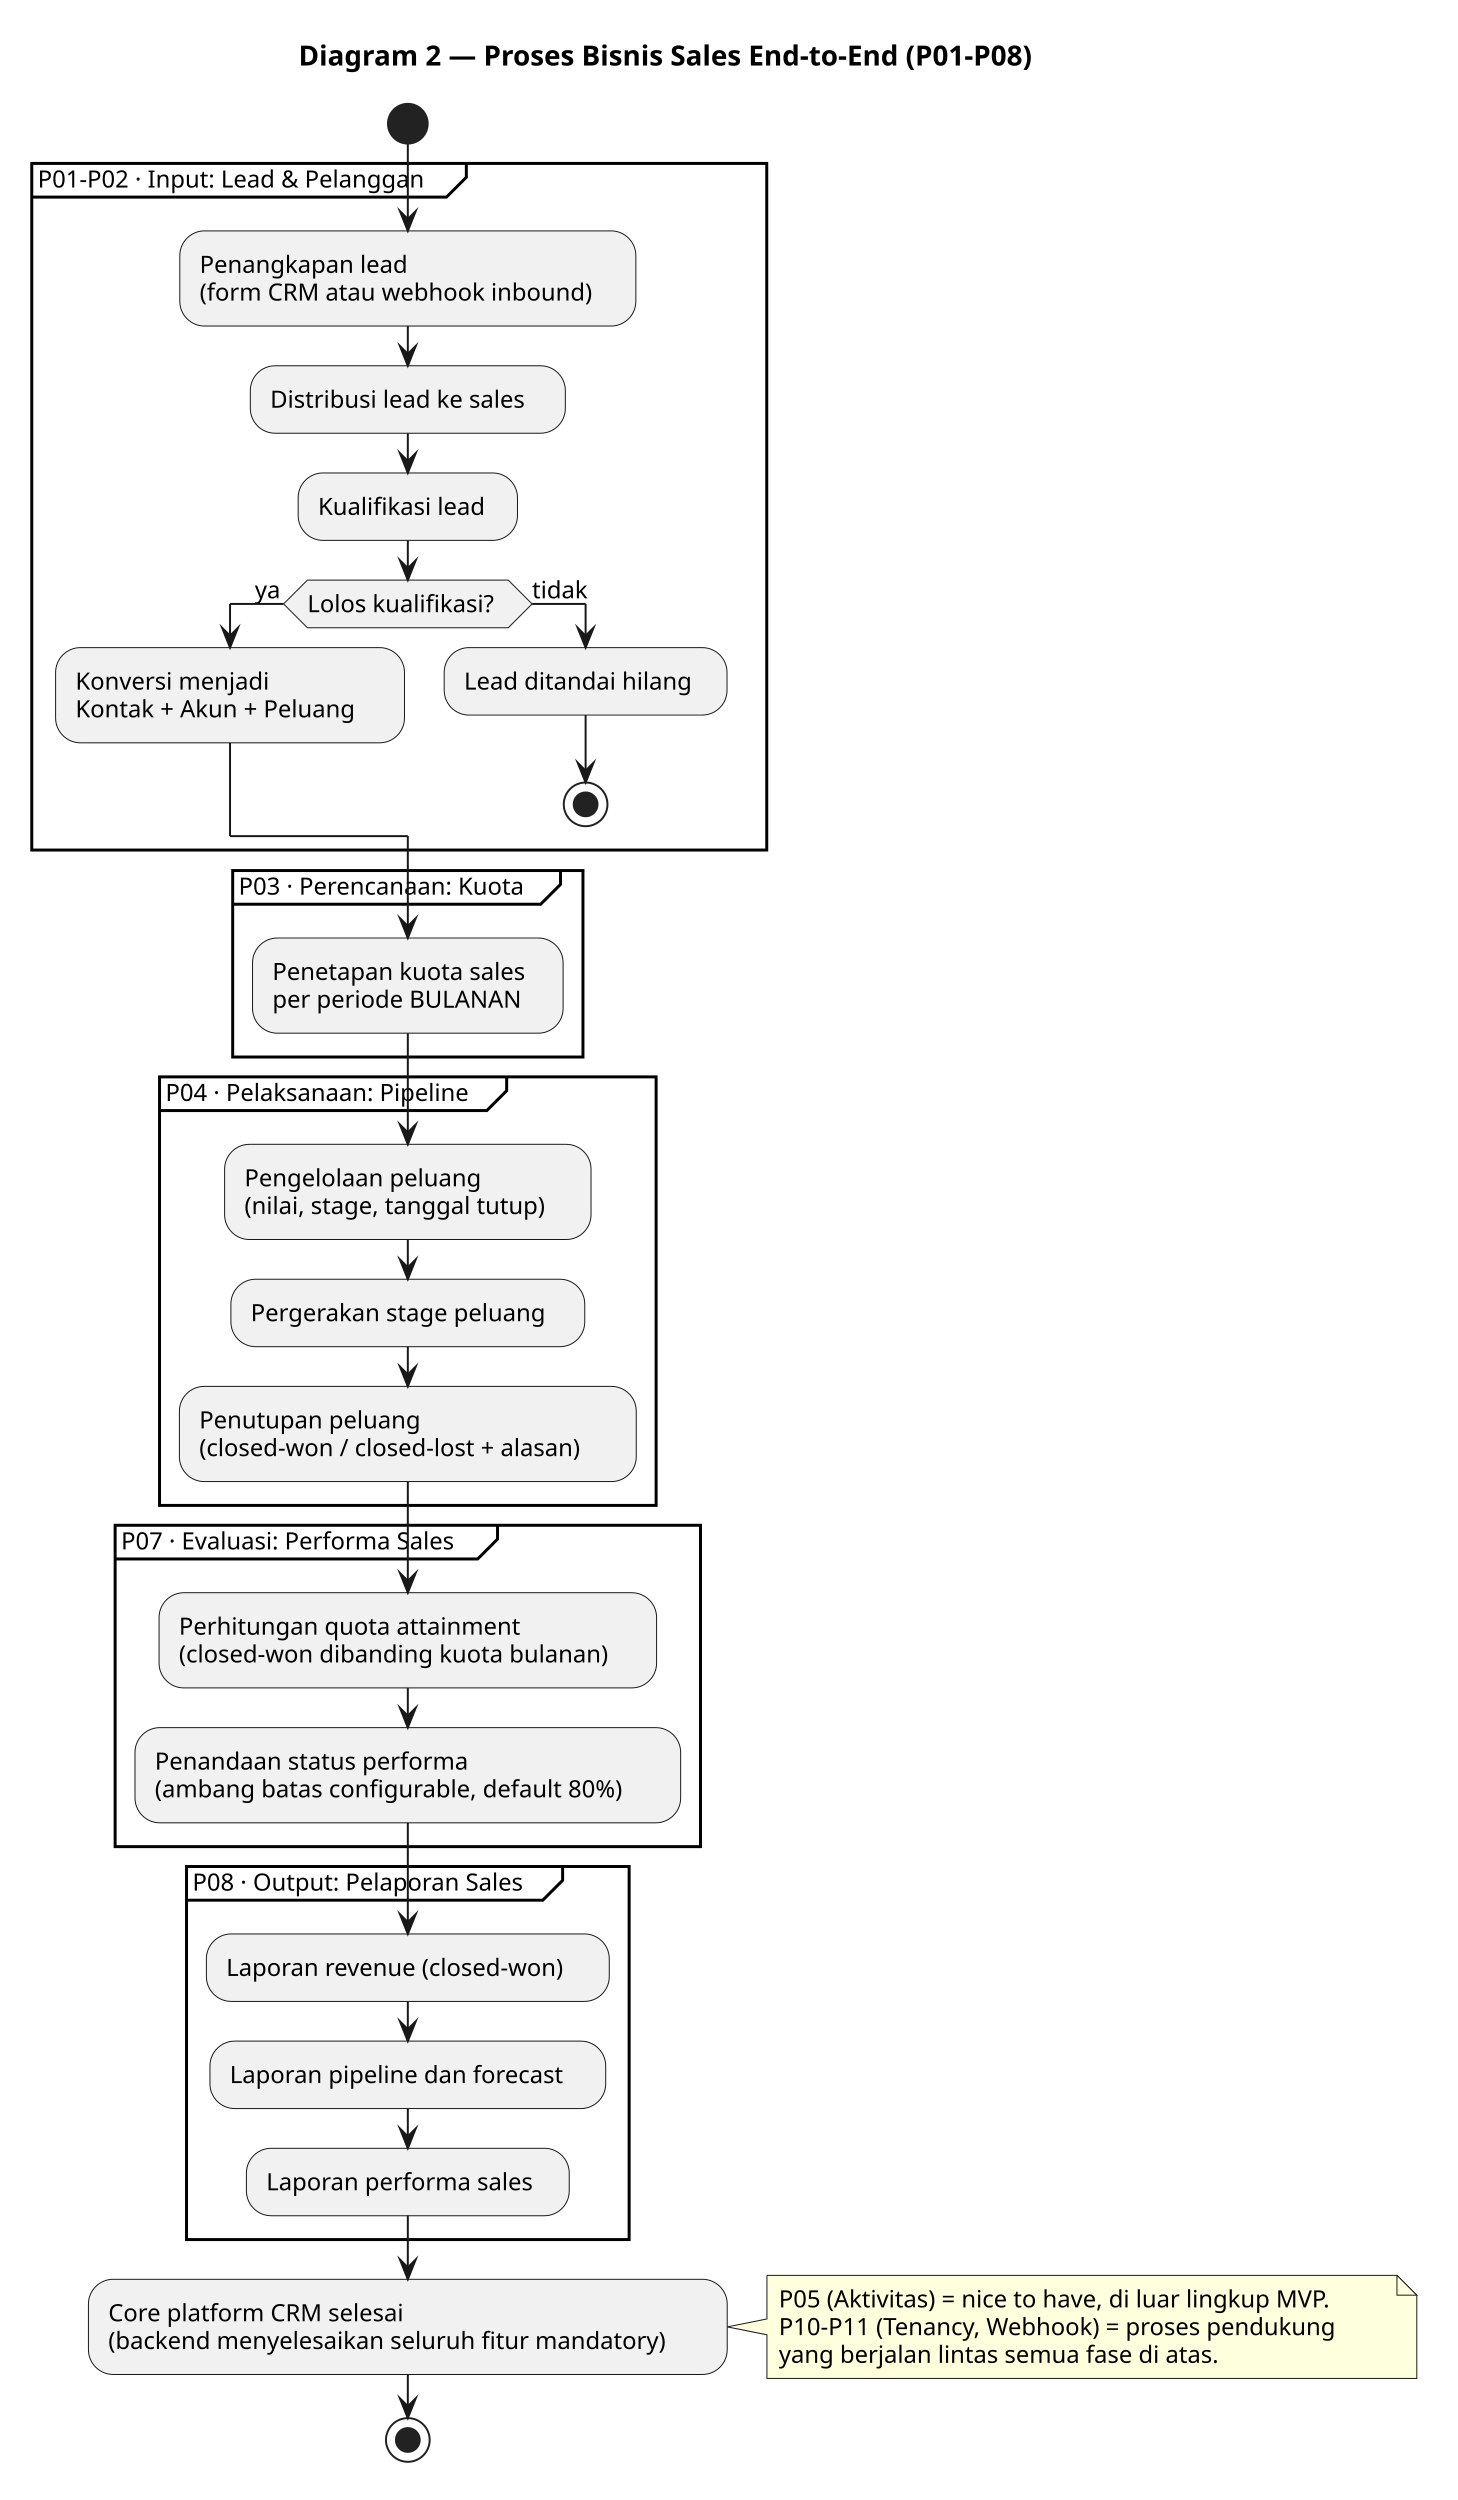
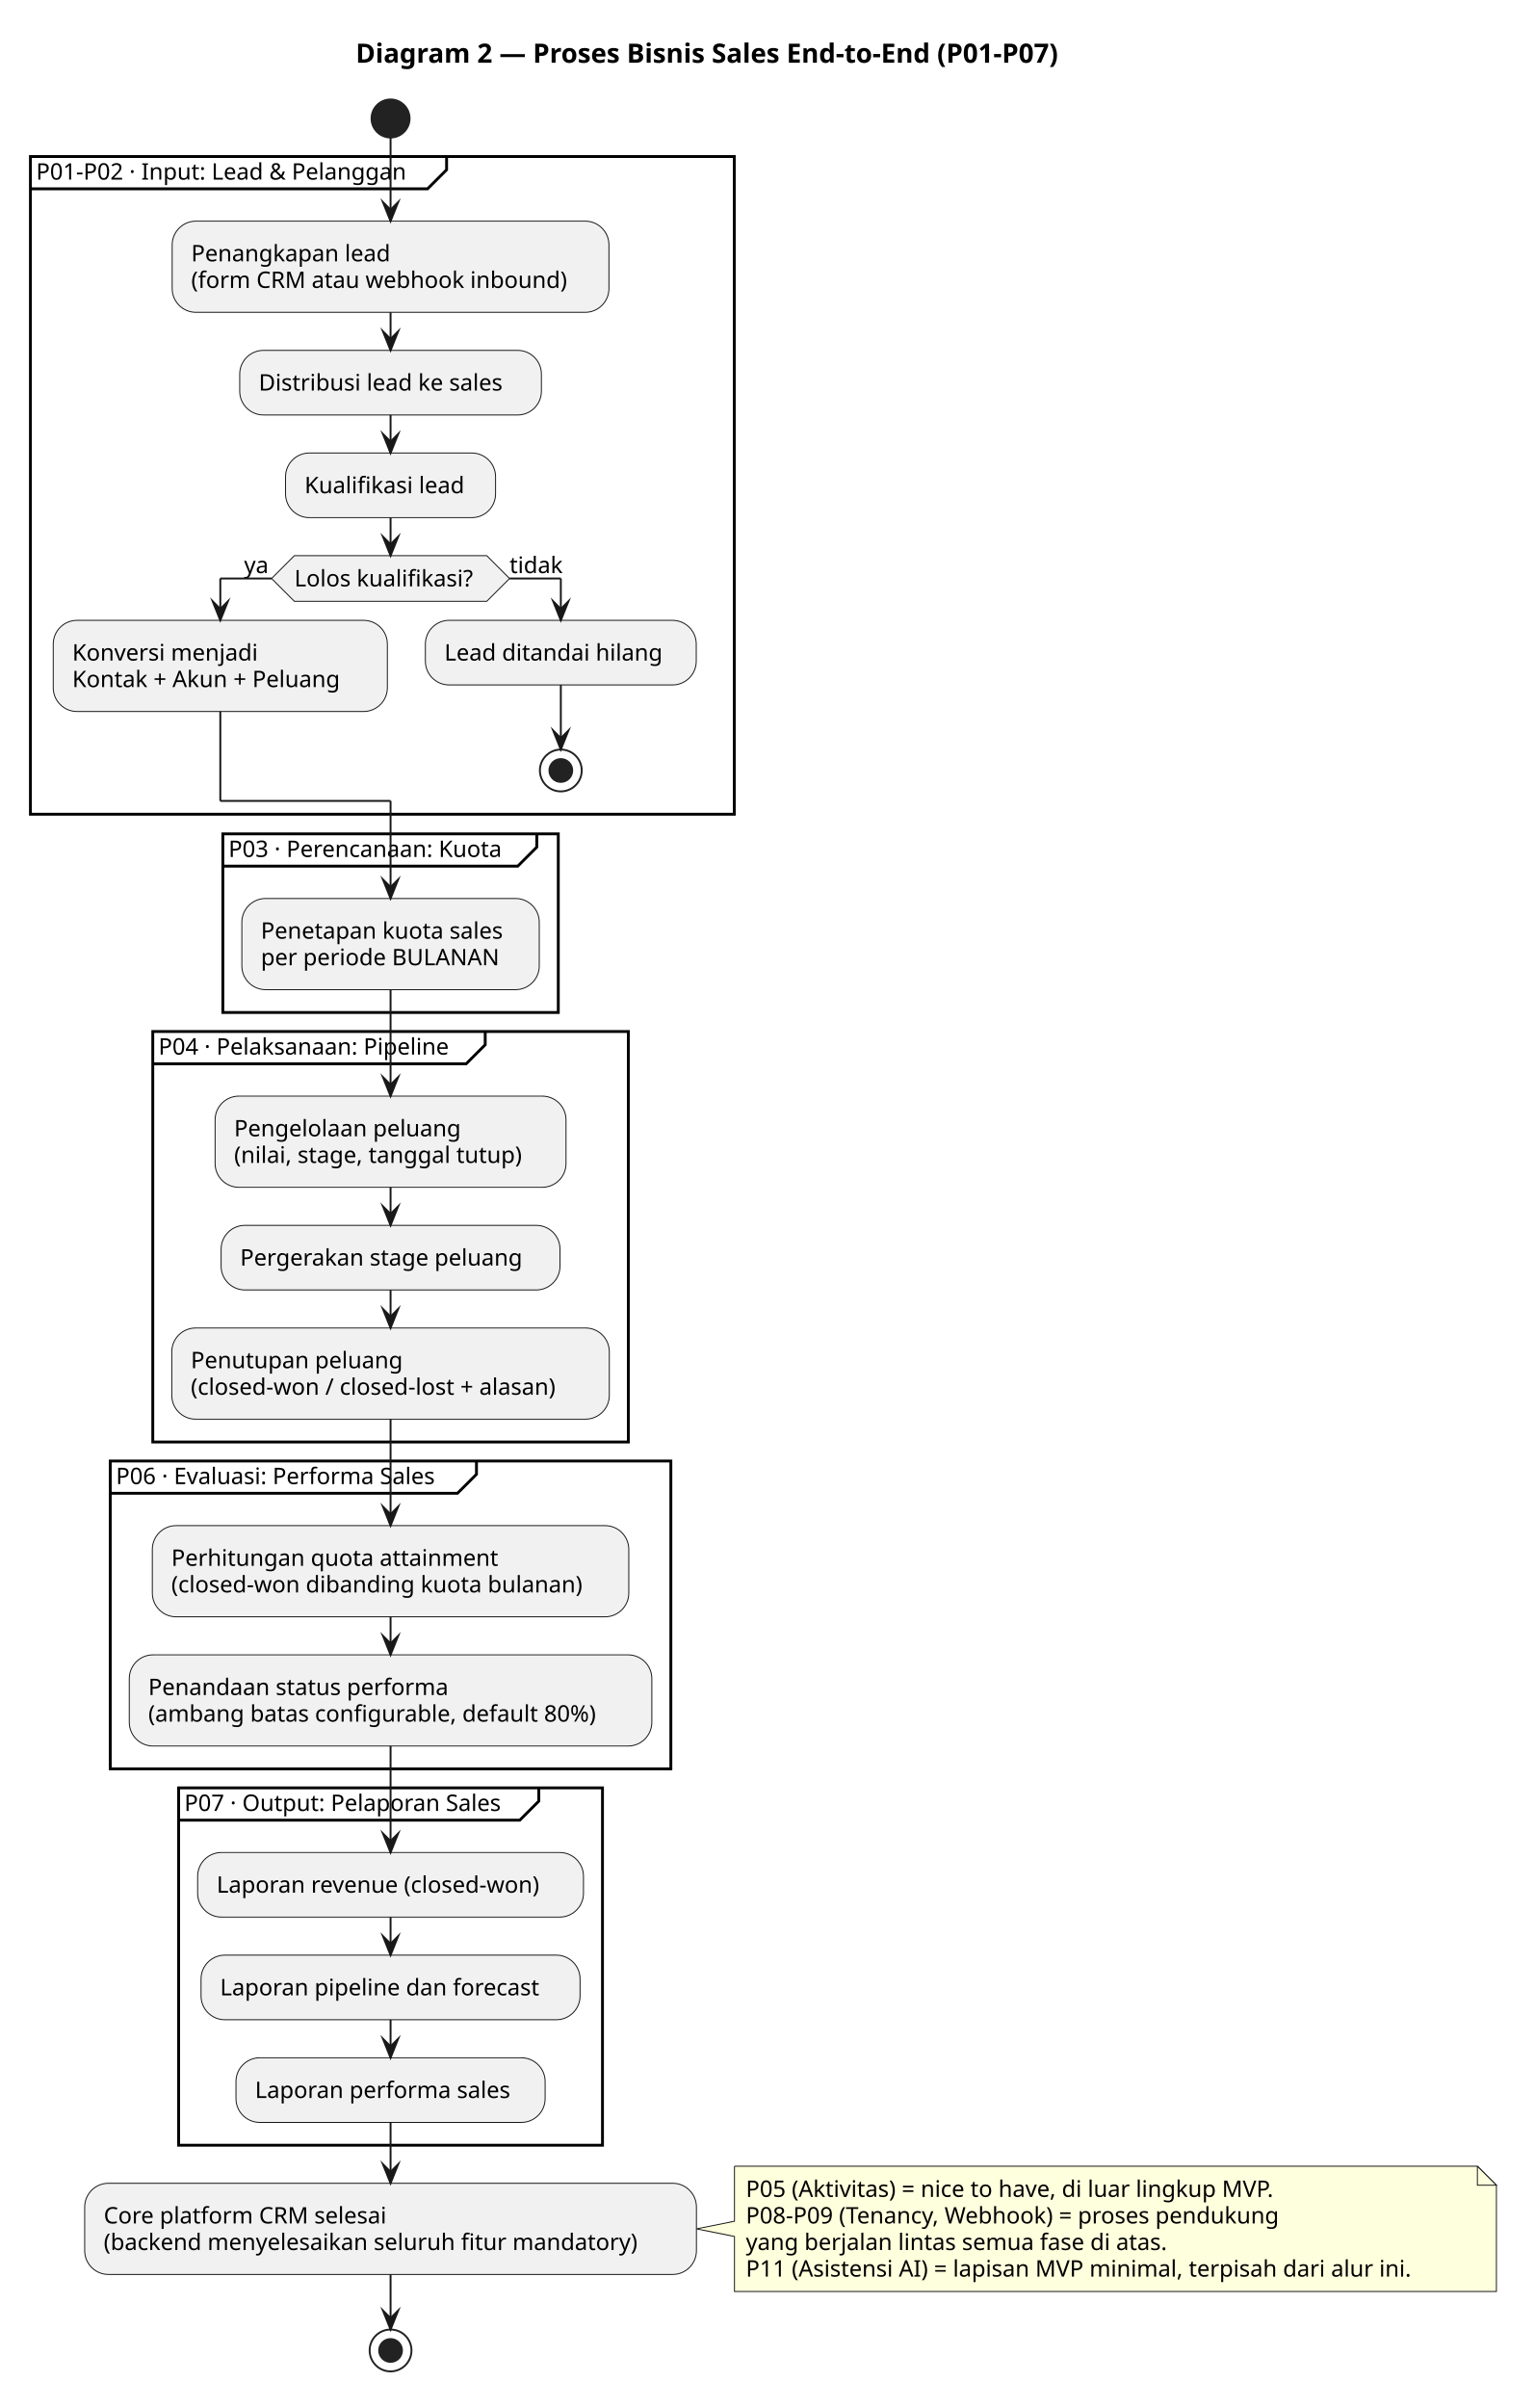
- <svg xmlns="http://www.w3.org/2000/svg" version="1.1" data-diagram-type="ACTIVITY" style="width:734px;height:1259px;background:#FFFFFF;" width="734px" height="1259px" viewBox="0 0 734 1259" zoomAndPan="magnify" preserveAspectRatio="none" contentStyleType="text/css">
+ <svg xmlns="http://www.w3.org/2000/svg" version="1.1" data-diagram-type="ACTIVITY" style="width:807px;height:1266px;background:#FFFFFF;" width="807px" height="1266px" viewBox="0 0 807 1266" zoomAndPan="magnify" preserveAspectRatio="none" contentStyleType="text/css">
  <defs />
  <g font-family="sans-serif" lengthAdjust="spacing">
    <g class="title" data-source-line="1">
-       <text x="150.342" y="32.995" fill="#000" font-size="14" textLength="431.819" font-weight="700">Diagram 2 — Proses Bisnis Sales End-to-End (P01-P08)</text>
+       <text x="187.045" y="32.995" fill="#000" font-size="14" textLength="431.819" font-weight="700">Diagram 2 — Proses Bisnis Sales End-to-End (P01-P07)</text>
    </g>
    <ellipse cx="205.381" cy="62.297" rx="10" ry="10" fill="#222" style="stroke:#222;stroke-width:1;" />
    <rect x="16" y="82.297" width="370.133" height="345.781" fill="none" style="stroke:#000;stroke-width:1.5;" />
    <path d="M234.846,82.297 L234.846,89.266 L224.846,99.266 L16,99.266" style="stroke:#000;stroke-width:1.5;" fill="none" />
    <text x="19" y="94.436" fill="#000" font-size="12" textLength="208.846">P01-P02 · Input: Lead &amp; Pelanggan</text>
    <rect x="90.542" y="116.266" width="229.678" height="47.938" fill="#F1F1F1" style="stroke:#181818;stroke-width:0.5;" rx="12.5" ry="12.5" />
    <text x="100.542" y="137.404" fill="#000" font-size="12" textLength="111.182">Penangkapan lead</text>
    <text x="100.542" y="151.373" fill="#000" font-size="12" textLength="209.678">(form CRM atau webhook inbound)</text>
    <rect x="126.059" y="184.203" width="158.645" height="33.969" fill="#F1F1F1" style="stroke:#181818;stroke-width:0.5;" rx="12.5" ry="12.5" />
    <text x="136.059" y="205.342" fill="#000" font-size="12" textLength="138.645">Distribusi lead ke sales</text>
    <rect x="150.158" y="238.172" width="110.445" height="33.969" fill="#F1F1F1" style="stroke:#181818;stroke-width:0.5;" rx="12.5" ry="12.5" />
    <text x="160.158" y="259.311" fill="#000" font-size="12" textLength="90.445">Kualifikasi lead</text>
    <polygon points="154.8,292.141,255.962,292.141,267.962,304.141,255.962,316.141,154.8,316.141,142.8,304.141,154.8,292.141" fill="#F1F1F1" style="stroke:#181818;stroke-width:0.5;stroke-linejoin:miter;stroke-miterlimit:10;" />
    <text x="154.8" y="308.295" fill="#000" font-size="12" textLength="101.162">Lolos kualifikasi?</text>
    <text x="128.345" y="301.311" fill="#000" font-size="12" textLength="14.455">ya</text>
    <text x="267.962" y="301.311" fill="#000" font-size="12" textLength="29.959">tidak</text>
    <rect x="28" y="326.141" width="175.695" height="47.938" fill="#F1F1F1" style="stroke:#181818;stroke-width:0.5;" rx="12.5" ry="12.5" />
    <text x="38" y="347.279" fill="#000" font-size="12" textLength="103.951">Konversi menjadi</text>
    <text x="38" y="361.248" fill="#000" font-size="12" textLength="155.695">Kontak + Akun + Peluang</text>
    <rect x="223.695" y="326.141" width="142.438" height="33.969" fill="#F1F1F1" style="stroke:#181818;stroke-width:0.5;" rx="12.5" ry="12.5" />
    <text x="233.695" y="347.279" fill="#000" font-size="12" textLength="122.438">Lead ditandai hilang</text>
    <ellipse cx="294.914" cy="405.078" rx="11" ry="11" fill="none" style="stroke:#222;stroke-width:1;" />
    <ellipse cx="294.914" cy="405.078" rx="6" ry="6" fill="#222" style="stroke:#222;stroke-width:1;" />
    <rect x="117.181" y="438.408" width="176.4" height="93.906" fill="none" style="stroke:#000;stroke-width:1.5;" />
    <path d="M282.272,438.408 L282.272,445.377 L272.272,455.377 L117.181,455.377" style="stroke:#000;stroke-width:1.5;" fill="none" />
    <text x="120.181" y="450.547" fill="#000" font-size="12" textLength="155.092">P03 · Perencanaan: Kuota</text>
    <rect x="127.181" y="472.377" width="156.4" height="47.938" fill="#F1F1F1" style="stroke:#181818;stroke-width:0.5;" rx="12.5" ry="12.5" />
    <text x="137.181" y="493.516" fill="#000" font-size="12" textLength="136.4">Penetapan kuota sales</text>
    <text x="137.181" y="507.484" fill="#000" font-size="12" textLength="131.244">per periode BULANAN</text>
    <rect x="80.343" y="542.314" width="250.076" height="215.813" fill="none" style="stroke:#000;stroke-width:1.5;" />
    <path d="M255.155,542.314 L255.155,549.283 L245.155,559.283 L80.343,559.283" style="stroke:#000;stroke-width:1.5;" fill="none" />
    <text x="83.343" y="554.453" fill="#000" font-size="12" textLength="164.813">P04 · Pelaksanaan: Pipeline</text>
    <rect x="113.115" y="576.283" width="184.531" height="47.938" fill="#F1F1F1" style="stroke:#181818;stroke-width:0.5;" rx="12.5" ry="12.5" />
    <text x="123.115" y="597.422" fill="#000" font-size="12" textLength="125.877">Pengelolaan peluang</text>
    <text x="123.115" y="611.391" fill="#000" font-size="12" textLength="164.531">(nilai, stage, tanggal tutup)</text>
    <rect x="116.279" y="644.221" width="178.203" height="33.969" fill="#F1F1F1" style="stroke:#181818;stroke-width:0.5;" rx="12.5" ry="12.5" />
    <text x="126.279" y="665.359" fill="#000" font-size="12" textLength="158.203">Pergerakan stage peluang</text>
    <rect x="90.343" y="698.189" width="230.076" height="47.938" fill="#F1F1F1" style="stroke:#181818;stroke-width:0.5;" rx="12.5" ry="12.5" />
    <text x="100.343" y="719.328" fill="#000" font-size="12" textLength="117.047">Penutupan peluang</text>
    <text x="100.343" y="733.297" fill="#000" font-size="12" textLength="210.076">(closed-won / closed-lost + alasan)</text>
    <rect x="57.983" y="768.127" width="294.795" height="161.844" fill="none" style="stroke:#000;stroke-width:1.5;" />
    <path d="M250.556,768.127 L250.556,775.096 L240.556,785.096 L57.983,785.096" style="stroke:#000;stroke-width:1.5;" fill="none" />
-     <text x="60.983" y="780.266" fill="#000" font-size="12" textLength="182.572">P07 · Evaluasi: Performa Sales</text>
+     <text x="60.983" y="780.266" fill="#000" font-size="12" textLength="182.572">P06 · Evaluasi: Performa Sales</text>
    <rect x="80.104" y="802.096" width="250.555" height="47.938" fill="#F1F1F1" style="stroke:#181818;stroke-width:0.5;" rx="12.5" ry="12.5" />
    <text x="90.104" y="823.234" fill="#000" font-size="12" textLength="181.676">Perhitungan quota attainment</text>
    <text x="90.104" y="837.203" fill="#000" font-size="12" textLength="230.555">(closed-won dibanding kuota bulanan)</text>
    <rect x="67.983" y="870.033" width="274.795" height="47.938" fill="#F1F1F1" style="stroke:#181818;stroke-width:0.5;" rx="12.5" ry="12.5" />
    <text x="77.983" y="891.172" fill="#000" font-size="12" textLength="167.092">Penandaan status performa</text>
    <text x="77.983" y="905.141" fill="#000" font-size="12" textLength="254.795">(ambang batas configurable, default 80%)</text>
    <rect x="93.934" y="939.971" width="222.895" height="187.875" fill="none" style="stroke:#000;stroke-width:1.5;" />
    <path d="M283.336,939.971 L283.336,946.939 L273.336,956.939 L93.934,956.939" style="stroke:#000;stroke-width:1.5;" fill="none" />
-     <text x="96.934" y="952.109" fill="#000" font-size="12" textLength="179.402">P08 · Output: Pelaporan Sales</text>
+     <text x="96.934" y="952.109" fill="#000" font-size="12" textLength="179.402">P07 · Output: Pelaporan Sales</text>
    <rect x="103.934" y="973.939" width="202.895" height="33.969" fill="#F1F1F1" style="stroke:#181818;stroke-width:0.5;" rx="12.5" ry="12.5" />
    <text x="113.934" y="995.078" fill="#000" font-size="12" textLength="182.895">Laporan revenue (closed-won)</text>
    <rect x="105.727" y="1027.908" width="199.309" height="33.969" fill="#F1F1F1" style="stroke:#181818;stroke-width:0.5;" rx="12.5" ry="12.5" />
    <text x="115.727" y="1049.047" fill="#000" font-size="12" textLength="179.309">Laporan pipeline dan forecast</text>
    <rect x="124.096" y="1081.877" width="162.57" height="33.969" fill="#F1F1F1" style="stroke:#181818;stroke-width:0.5;" rx="12.5" ry="12.5" />
    <text x="134.096" y="1103.016" fill="#000" font-size="12" textLength="142.57">Laporan performa sales</text>
-     <path d="M386.228,1145.861 L386.228,1167.814 L366.228,1171.814 L386.228,1175.814 L386.228,1197.768 A0,0 0 0 0 386.228,1197.768 L713.503,1197.768 A0,0 0 0 0 713.503,1197.768 L713.503,1155.861 L703.503,1145.861 L386.228,1145.861 A0,0 0 0 0 386.228,1145.861" style="stroke:#181818;stroke-width:0.5;" fill="#FEFFDD" />
-     <path d="M703.503,1145.861 L703.503,1155.861 L713.503,1155.861 L703.503,1145.861" style="stroke:#181818;stroke-width:0.5;" fill="#FEFFDD" />
-     <text x="392.228" y="1162" fill="#000" font-size="12" textLength="306.275">P05 (Aktivitas) = nice to have, di luar lingkup MVP.</text>
-     <text x="392.228" y="1175.969" fill="#000" font-size="12" textLength="306.111">P10-P11 (Tenancy, Webhook) = proses pendukung</text>
-     <text x="392.228" y="1189.938" fill="#000" font-size="12" textLength="239.988">yang berjalan lintas semua fase di atas.</text>
+     <path d="M386.228,1138.877 L386.228,1167.814 L366.228,1171.814 L386.228,1175.814 L386.228,1204.752 A0,0 0 0 0 386.228,1204.752 L786.909,1204.752 A0,0 0 0 0 786.909,1204.752 L786.909,1148.877 L776.909,1138.877 L386.228,1138.877 A0,0 0 0 0 386.228,1138.877" style="stroke:#181818;stroke-width:0.5;" fill="#FEFFDD" />
+     <path d="M776.909,1138.877 L776.909,1148.877 L786.909,1148.877 L776.909,1138.877" style="stroke:#181818;stroke-width:0.5;" fill="#FEFFDD" />
+     <text x="392.228" y="1155.016" fill="#000" font-size="12" textLength="306.275">P05 (Aktivitas) = nice to have, di luar lingkup MVP.</text>
+     <text x="392.228" y="1168.984" fill="#000" font-size="12" textLength="306.111">P08-P09 (Tenancy, Webhook) = proses pendukung</text>
+     <text x="392.228" y="1182.953" fill="#000" font-size="12" textLength="239.988">yang berjalan lintas semua fase di atas.</text>
+     <text x="392.228" y="1196.922" fill="#000" font-size="12" textLength="379.682">P11 (Asistensi AI) = lapisan MVP minimal, terpisah dari alur ini.</text>
    <rect x="44.534" y="1147.846" width="321.693" height="47.938" fill="#F1F1F1" style="stroke:#181818;stroke-width:0.5;" rx="12.5" ry="12.5" />
    <text x="54.534" y="1168.984" fill="#000" font-size="12" textLength="159.041">Core platform CRM selesai</text>
    <text x="54.534" y="1182.953" fill="#000" font-size="12" textLength="301.693">(backend menyelesaikan seluruh fitur mandatory)</text>
-     <ellipse cx="205.381" cy="1228.768" rx="11" ry="11" fill="none" style="stroke:#222;stroke-width:1;" />
-     <ellipse cx="205.381" cy="1228.768" rx="6" ry="6" fill="#222" style="stroke:#222;stroke-width:1;" />
+     <ellipse cx="205.381" cy="1235.752" rx="11" ry="11" fill="none" style="stroke:#222;stroke-width:1;" />
+     <ellipse cx="205.381" cy="1235.752" rx="6" ry="6" fill="#222" style="stroke:#222;stroke-width:1;" />
    <line x1="205.381" y1="164.203" x2="205.381" y2="184.203" style="stroke:#181818;stroke-width:1;" />
    <polygon points="201.381,174.203,205.381,184.203,209.381,174.203,205.381,178.203" fill="#181818" style="stroke:#181818;stroke-width:1;stroke-linejoin:miter;stroke-miterlimit:10;" />
    <line x1="205.381" y1="218.172" x2="205.381" y2="238.172" style="stroke:#181818;stroke-width:1;" />
    <polygon points="201.381,228.172,205.381,238.172,209.381,228.172,205.381,232.172" fill="#181818" style="stroke:#181818;stroke-width:1;stroke-linejoin:miter;stroke-miterlimit:10;" />
    <line x1="294.914" y1="360.109" x2="294.914" y2="394.078" style="stroke:#181818;stroke-width:1;" />
    <polygon points="290.914,384.078,294.914,394.078,298.914,384.078,294.914,388.078" fill="#181818" style="stroke:#181818;stroke-width:1;stroke-linejoin:miter;stroke-miterlimit:10;" />
    <line x1="142.8" y1="304.141" x2="115.848" y2="304.141" style="stroke:#181818;stroke-width:1;" />
    <line x1="115.848" y1="304.141" x2="115.848" y2="326.141" style="stroke:#181818;stroke-width:1;" />
    <polygon points="111.848,316.141,115.848,326.141,119.848,316.141,115.848,320.141" fill="#181818" style="stroke:#181818;stroke-width:1;stroke-linejoin:miter;stroke-miterlimit:10;" />
    <line x1="267.962" y1="304.141" x2="294.914" y2="304.141" style="stroke:#181818;stroke-width:1;" />
    <line x1="294.914" y1="304.141" x2="294.914" y2="326.141" style="stroke:#181818;stroke-width:1;" />
    <polygon points="290.914,316.141,294.914,326.141,298.914,316.141,294.914,320.141" fill="#181818" style="stroke:#181818;stroke-width:1;stroke-linejoin:miter;stroke-miterlimit:10;" />
    <line x1="115.848" y1="374.078" x2="115.848" y2="421.078" style="stroke:#181818;stroke-width:1;" />
    <line x1="115.848" y1="421.078" x2="205.381" y2="421.078" style="stroke:#181818;stroke-width:1;" />
    <line x1="205.381" y1="421.078" x2="205.381" y2="472.377" style="stroke:#181818;stroke-width:1;" />
    <polygon points="201.381,462.377,205.381,472.377,209.381,462.377,205.381,466.377" fill="#181818" style="stroke:#181818;stroke-width:1;stroke-linejoin:miter;stroke-miterlimit:10;" />
    <line x1="205.381" y1="272.141" x2="205.381" y2="292.141" style="stroke:#181818;stroke-width:1;" />
    <polygon points="201.381,282.141,205.381,292.141,209.381,282.141,205.381,286.141" fill="#181818" style="stroke:#181818;stroke-width:1;stroke-linejoin:miter;stroke-miterlimit:10;" />
    <line x1="205.381" y1="72.297" x2="205.381" y2="116.266" style="stroke:#181818;stroke-width:1;" />
    <polygon points="201.381,106.266,205.381,116.266,209.381,106.266,205.381,110.266" fill="#181818" style="stroke:#181818;stroke-width:1;stroke-linejoin:miter;stroke-miterlimit:10;" />
    <line x1="205.381" y1="624.221" x2="205.381" y2="644.221" style="stroke:#181818;stroke-width:1;" />
    <polygon points="201.381,634.221,205.381,644.221,209.381,634.221,205.381,638.221" fill="#181818" style="stroke:#181818;stroke-width:1;stroke-linejoin:miter;stroke-miterlimit:10;" />
    <line x1="205.381" y1="678.189" x2="205.381" y2="698.189" style="stroke:#181818;stroke-width:1;" />
    <polygon points="201.381,688.189,205.381,698.189,209.381,688.189,205.381,692.189" fill="#181818" style="stroke:#181818;stroke-width:1;stroke-linejoin:miter;stroke-miterlimit:10;" />
    <line x1="205.381" y1="520.314" x2="205.381" y2="576.283" style="stroke:#181818;stroke-width:1;" />
    <polygon points="201.381,566.283,205.381,576.283,209.381,566.283,205.381,570.283" fill="#181818" style="stroke:#181818;stroke-width:1;stroke-linejoin:miter;stroke-miterlimit:10;" />
    <line x1="205.381" y1="850.033" x2="205.381" y2="870.033" style="stroke:#181818;stroke-width:1;" />
    <polygon points="201.381,860.033,205.381,870.033,209.381,860.033,205.381,864.033" fill="#181818" style="stroke:#181818;stroke-width:1;stroke-linejoin:miter;stroke-miterlimit:10;" />
    <line x1="205.381" y1="746.127" x2="205.381" y2="802.096" style="stroke:#181818;stroke-width:1;" />
    <polygon points="201.381,792.096,205.381,802.096,209.381,792.096,205.381,796.096" fill="#181818" style="stroke:#181818;stroke-width:1;stroke-linejoin:miter;stroke-miterlimit:10;" />
    <line x1="205.381" y1="1007.908" x2="205.381" y2="1027.908" style="stroke:#181818;stroke-width:1;" />
    <polygon points="201.381,1017.908,205.381,1027.908,209.381,1017.908,205.381,1021.908" fill="#181818" style="stroke:#181818;stroke-width:1;stroke-linejoin:miter;stroke-miterlimit:10;" />
    <line x1="205.381" y1="1061.877" x2="205.381" y2="1081.877" style="stroke:#181818;stroke-width:1;" />
    <polygon points="201.381,1071.877,205.381,1081.877,209.381,1071.877,205.381,1075.877" fill="#181818" style="stroke:#181818;stroke-width:1;stroke-linejoin:miter;stroke-miterlimit:10;" />
    <line x1="205.381" y1="917.971" x2="205.381" y2="973.939" style="stroke:#181818;stroke-width:1;" />
    <polygon points="201.381,963.939,205.381,973.939,209.381,963.939,205.381,967.939" fill="#181818" style="stroke:#181818;stroke-width:1;stroke-linejoin:miter;stroke-miterlimit:10;" />
    <line x1="205.381" y1="1115.846" x2="205.381" y2="1147.846" style="stroke:#181818;stroke-width:1;" />
    <polygon points="201.381,1137.846,205.381,1147.846,209.381,1137.846,205.381,1141.846" fill="#181818" style="stroke:#181818;stroke-width:1;stroke-linejoin:miter;stroke-miterlimit:10;" />
-     <line x1="205.381" y1="1195.783" x2="205.381" y2="1217.768" style="stroke:#181818;stroke-width:1;" />
-     <polygon points="201.381,1207.768,205.381,1217.768,209.381,1207.768,205.381,1211.768" fill="#181818" style="stroke:#181818;stroke-width:1;stroke-linejoin:miter;stroke-miterlimit:10;" />
+     <line x1="205.381" y1="1195.783" x2="205.381" y2="1224.752" style="stroke:#181818;stroke-width:1;" />
+     <polygon points="201.381,1214.752,205.381,1224.752,209.381,1214.752,205.381,1218.752" fill="#181818" style="stroke:#181818;stroke-width:1;stroke-linejoin:miter;stroke-miterlimit:10;" />
  </g>
</svg>
